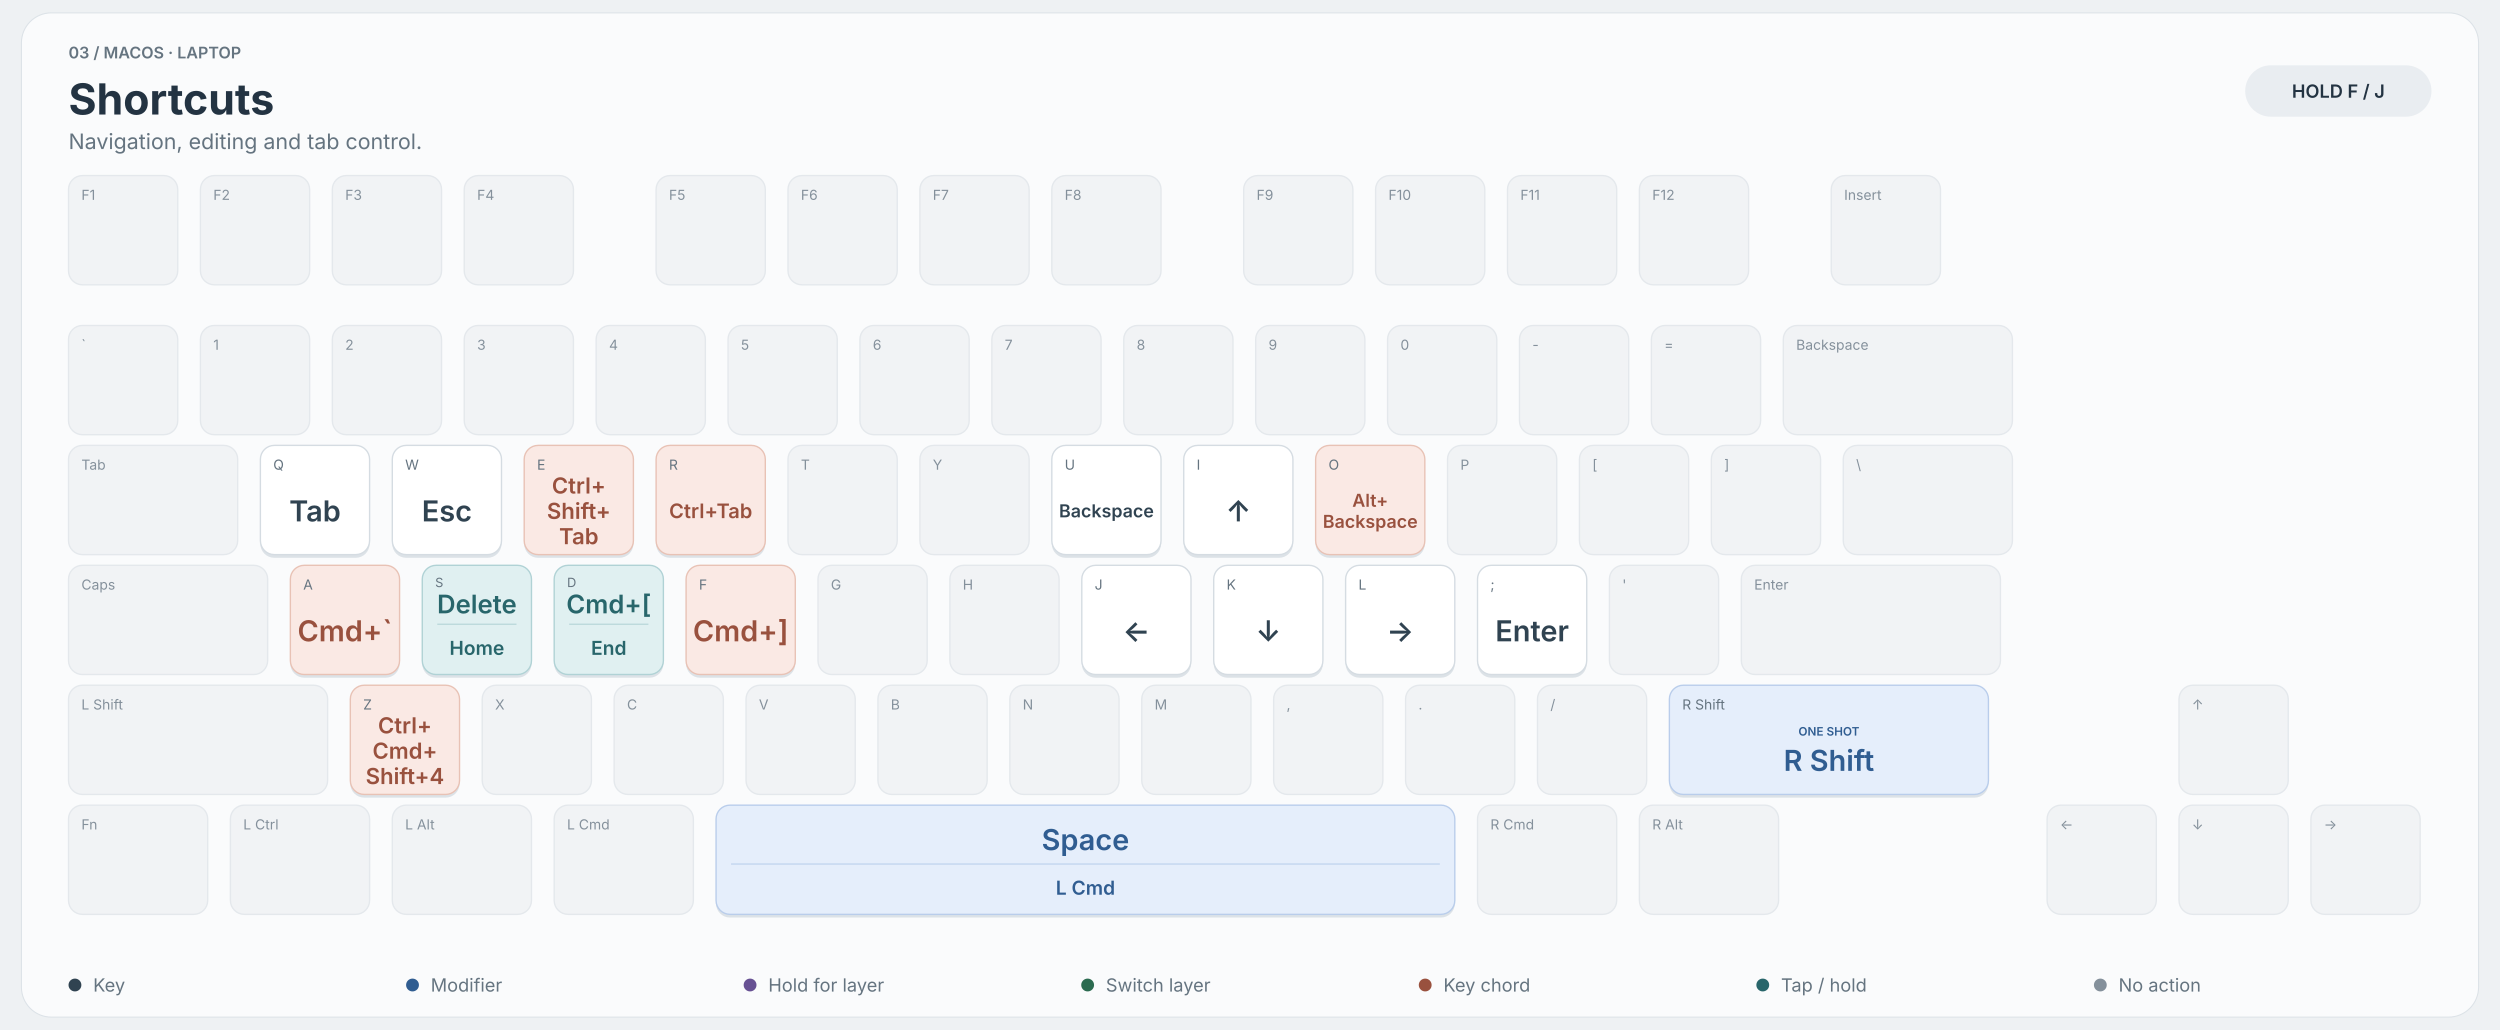
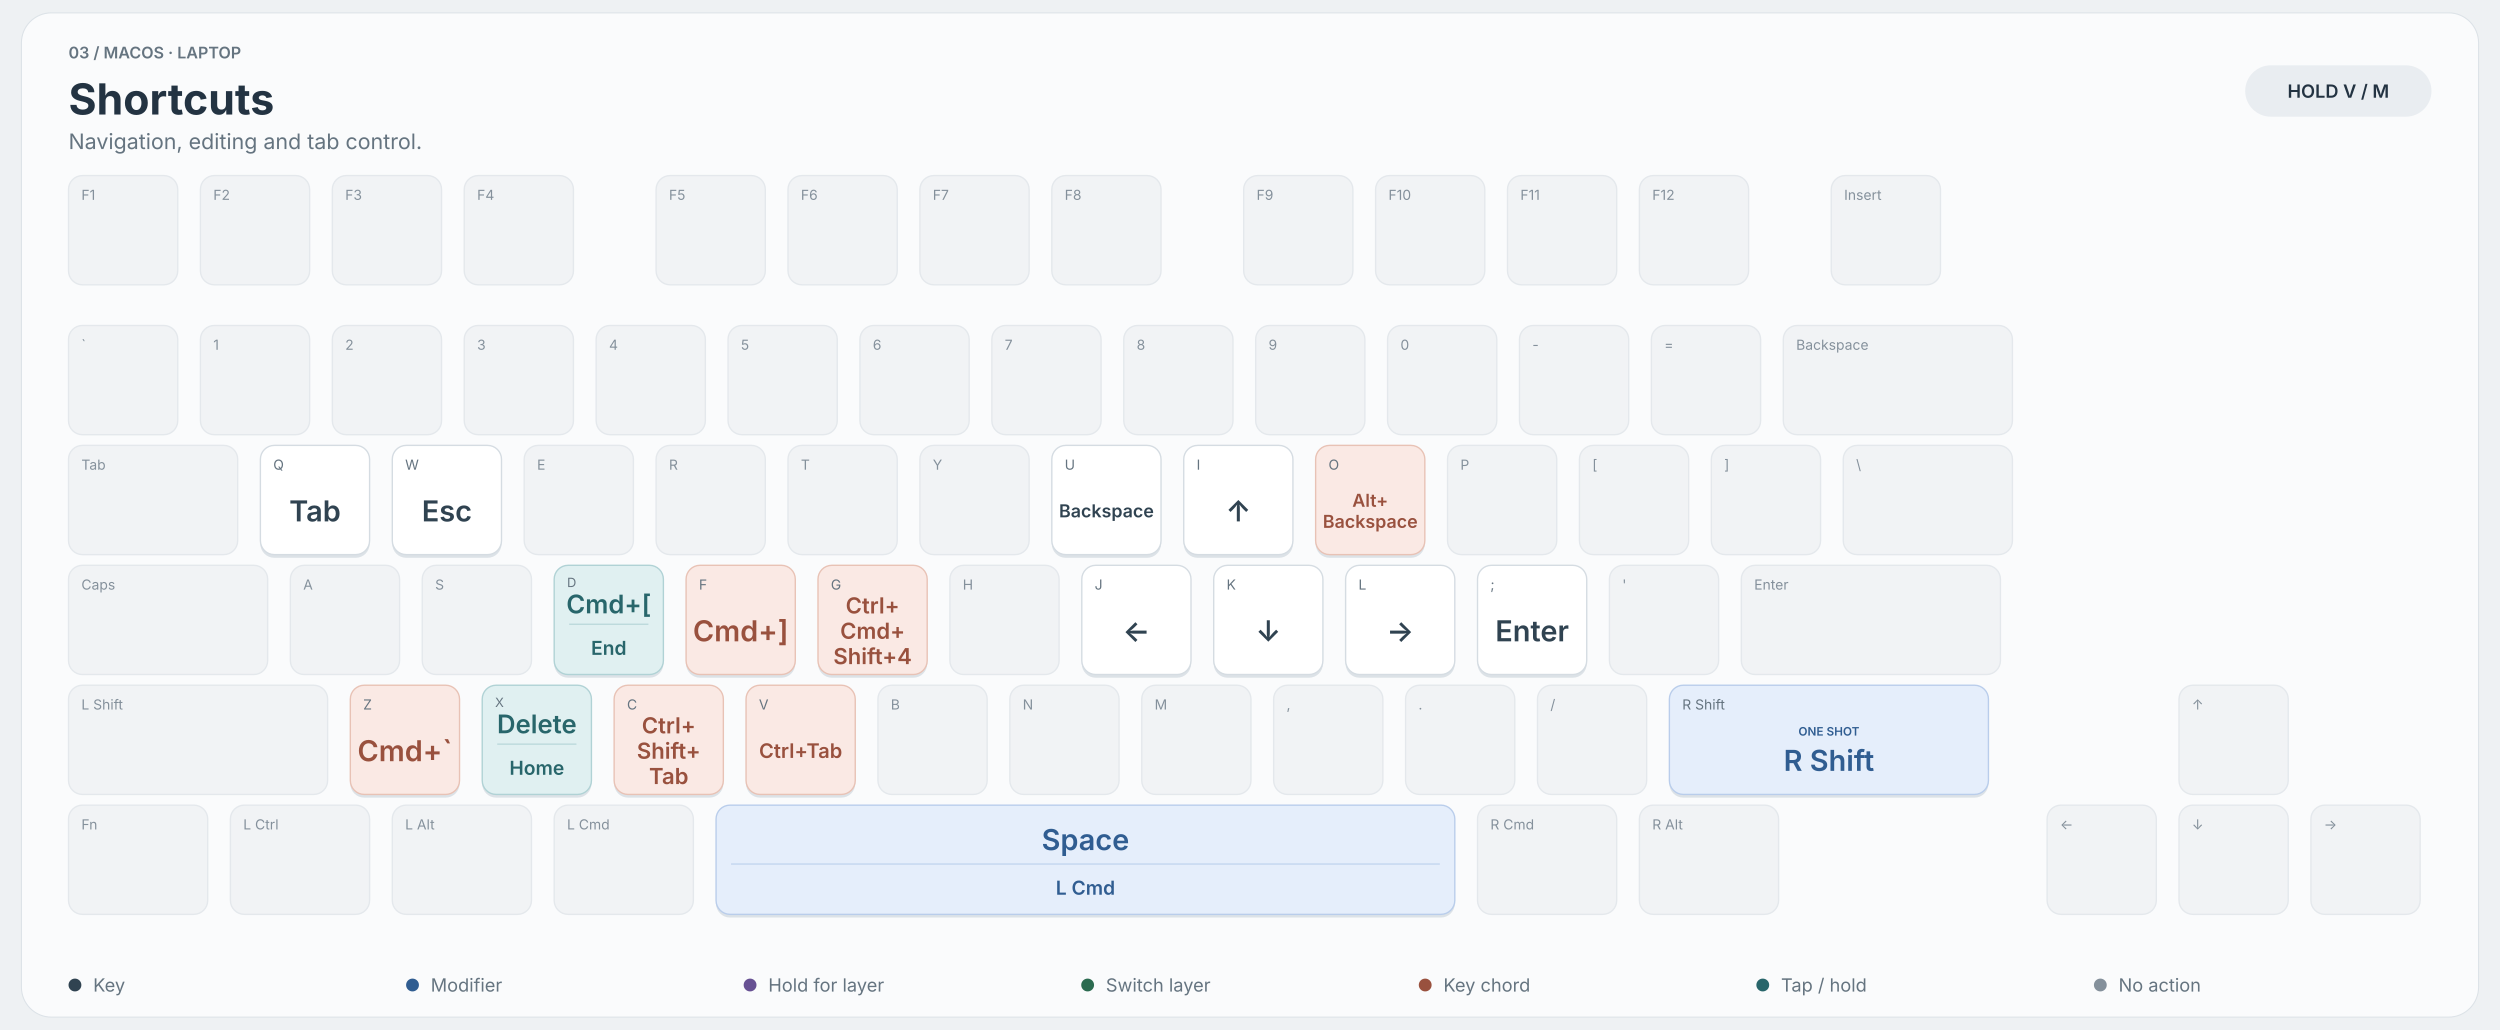
<svg xmlns="http://www.w3.org/2000/svg" width="2335" height="962" viewBox="0 0 2335 962" role="img">
  <defs>
    <style>text { font-family: 'Segoe UI', 'Inter', 'Helvetica Neue', Arial, sans-serif; }</style>
  </defs>
  <rect width="2335" height="962" fill="#eef1f3" />
  <rect x="20" y="12" width="2295" height="938" rx="28" fill="#fafbfc" stroke="#dce2e7" />
  <text x="64" y="49" font-size="15" fill="#657480" font-weight="600" text-anchor="start" dominant-baseline="middle">03  /  MACOS · LAPTOP</text>
  <text x="64" y="92" font-size="40" fill="#233342" font-weight="700" text-anchor="start" dominant-baseline="middle">Shortcuts</text>
  <text x="64" y="132" font-size="20" fill="#657480" font-weight="400" text-anchor="start" dominant-baseline="middle">Navigation, editing and tab control.</text>
  <rect x="2097" y="61" width="174" height="48" rx="24" fill="#e9edf1" />
-   <text x="2184" y="85" font-size="17" fill="#233342" font-weight="600" text-anchor="middle" dominant-baseline="middle">HOLD  F  /  J</text>
+   <text x="2184" y="85" font-size="17" fill="#233342" font-weight="600" text-anchor="middle" dominant-baseline="middle">HOLD  V  /  M</text>
  <g data-source="f1">
    <rect x="64" y="164" width="102" height="102" rx="13" fill="#f1f3f5" stroke="#e4e8ec" stroke-width="1.3" />
    <text x="76" y="182" font-size="13" fill="#84909b" font-weight="400" text-anchor="start" dominant-baseline="middle">F1</text>
  </g>
  <g data-source="f2">
    <rect x="187.2" y="164" width="102" height="102" rx="13" fill="#f1f3f5" stroke="#e4e8ec" stroke-width="1.3" />
    <text x="199.2" y="182" font-size="13" fill="#84909b" font-weight="400" text-anchor="start" dominant-baseline="middle">F2</text>
  </g>
  <g data-source="f3">
    <rect x="310.4" y="164" width="102" height="102" rx="13" fill="#f1f3f5" stroke="#e4e8ec" stroke-width="1.3" />
    <text x="322.4" y="182" font-size="13" fill="#84909b" font-weight="400" text-anchor="start" dominant-baseline="middle">F3</text>
  </g>
  <g data-source="f4">
    <rect x="433.6" y="164" width="102" height="102" rx="13" fill="#f1f3f5" stroke="#e4e8ec" stroke-width="1.3" />
    <text x="445.6" y="182" font-size="13" fill="#84909b" font-weight="400" text-anchor="start" dominant-baseline="middle">F4</text>
  </g>
  <g data-source="f5">
    <rect x="612.8" y="164" width="102" height="102" rx="13" fill="#f1f3f5" stroke="#e4e8ec" stroke-width="1.3" />
    <text x="624.8" y="182" font-size="13" fill="#84909b" font-weight="400" text-anchor="start" dominant-baseline="middle">F5</text>
  </g>
  <g data-source="f6">
    <rect x="736" y="164" width="102" height="102" rx="13" fill="#f1f3f5" stroke="#e4e8ec" stroke-width="1.3" />
    <text x="748" y="182" font-size="13" fill="#84909b" font-weight="400" text-anchor="start" dominant-baseline="middle">F6</text>
  </g>
  <g data-source="f7">
    <rect x="859.2" y="164" width="102" height="102" rx="13" fill="#f1f3f5" stroke="#e4e8ec" stroke-width="1.3" />
    <text x="871.2" y="182" font-size="13" fill="#84909b" font-weight="400" text-anchor="start" dominant-baseline="middle">F7</text>
  </g>
  <g data-source="f8">
    <rect x="982.4" y="164" width="102" height="102" rx="13" fill="#f1f3f5" stroke="#e4e8ec" stroke-width="1.3" />
    <text x="994.4" y="182" font-size="13" fill="#84909b" font-weight="400" text-anchor="start" dominant-baseline="middle">F8</text>
  </g>
  <g data-source="f9">
    <rect x="1161.6" y="164" width="102" height="102" rx="13" fill="#f1f3f5" stroke="#e4e8ec" stroke-width="1.3" />
    <text x="1173.6" y="182" font-size="13" fill="#84909b" font-weight="400" text-anchor="start" dominant-baseline="middle">F9</text>
  </g>
  <g data-source="f10">
    <rect x="1284.8" y="164" width="102" height="102" rx="13" fill="#f1f3f5" stroke="#e4e8ec" stroke-width="1.3" />
    <text x="1296.8" y="182" font-size="13" fill="#84909b" font-weight="400" text-anchor="start" dominant-baseline="middle">F10</text>
  </g>
  <g data-source="f11">
    <rect x="1408" y="164" width="102" height="102" rx="13" fill="#f1f3f5" stroke="#e4e8ec" stroke-width="1.3" />
    <text x="1420" y="182" font-size="13" fill="#84909b" font-weight="400" text-anchor="start" dominant-baseline="middle">F11</text>
  </g>
  <g data-source="f12">
    <rect x="1531.2" y="164" width="102" height="102" rx="13" fill="#f1f3f5" stroke="#e4e8ec" stroke-width="1.3" />
    <text x="1543.2" y="182" font-size="13" fill="#84909b" font-weight="400" text-anchor="start" dominant-baseline="middle">F12</text>
  </g>
  <g data-source="ins">
    <rect x="1710.4" y="164" width="102" height="102" rx="13" fill="#f1f3f5" stroke="#e4e8ec" stroke-width="1.3" />
    <text x="1722.4" y="182" font-size="13" fill="#84909b" font-weight="400" text-anchor="start" dominant-baseline="middle">Insert</text>
  </g>
  <g data-source="tab">
    <rect x="64" y="416" width="158" height="102" rx="13" fill="#f1f3f5" stroke="#e4e8ec" stroke-width="1.3" />
    <text x="76" y="434" font-size="13" fill="#84909b" font-weight="400" text-anchor="start" dominant-baseline="middle">Tab</text>
  </g>
  <g data-source="q">
    <rect x="243.2" y="419" width="102" height="102" rx="13" fill="#dce2e7" />
    <rect x="243.2" y="416" width="102" height="102" rx="13" fill="#ffffff" stroke="#d5dce2" stroke-width="1.3" />
    <text x="255.2" y="434" font-size="13" fill="#657480" font-weight="400" text-anchor="start" dominant-baseline="middle">Q</text>
    <text x="294.2" y="477" font-size="27" fill="#304351" font-weight="600" text-anchor="middle" dominant-baseline="middle">Tab</text>
  </g>
  <g data-source="w">
    <rect x="366.4" y="419" width="102" height="102" rx="13" fill="#dce2e7" />
    <rect x="366.4" y="416" width="102" height="102" rx="13" fill="#ffffff" stroke="#d5dce2" stroke-width="1.3" />
    <text x="378.4" y="434" font-size="13" fill="#657480" font-weight="400" text-anchor="start" dominant-baseline="middle">W</text>
    <text x="417.4" y="477" font-size="27" fill="#304351" font-weight="600" text-anchor="middle" dominant-baseline="middle">Esc</text>
  </g>
  <g data-source="e">
-     <rect x="489.6" y="419" width="102" height="102" rx="13" fill="#dce2e7" />
-     <rect x="489.6" y="416" width="102" height="102" rx="13" fill="#fae9e4" stroke="#e8c2b5" stroke-width="1.3" />
-     <text x="501.6" y="434" font-size="13" fill="#657480" font-weight="400" text-anchor="start" dominant-baseline="middle">E</text>
-     <text x="540.6" y="453.333" font-size="20.667" fill="#99513e" font-weight="600" text-anchor="middle" dominant-baseline="middle">Ctrl+</text>
-     <text x="540.6" y="477" font-size="20.667" fill="#99513e" font-weight="600" text-anchor="middle" dominant-baseline="middle">Shift+</text>
-     <text x="540.6" y="500.667" font-size="20.667" fill="#99513e" font-weight="600" text-anchor="middle" dominant-baseline="middle">Tab</text>
+     <rect x="489.6" y="416" width="102" height="102" rx="13" fill="#f1f3f5" stroke="#e4e8ec" stroke-width="1.3" />
+     <text x="501.6" y="434" font-size="13" fill="#84909b" font-weight="400" text-anchor="start" dominant-baseline="middle">E</text>
  </g>
  <g data-source="r">
-     <rect x="612.8" y="419" width="102" height="102" rx="13" fill="#dce2e7" />
-     <rect x="612.8" y="416" width="102" height="102" rx="13" fill="#fae9e4" stroke="#e8c2b5" stroke-width="1.3" />
-     <text x="624.8" y="434" font-size="13" fill="#657480" font-weight="400" text-anchor="start" dominant-baseline="middle">R</text>
-     <text x="663.8" y="477" font-size="18.75" fill="#99513e" font-weight="600" text-anchor="middle" dominant-baseline="middle">Ctrl+Tab</text>
+     <rect x="612.8" y="416" width="102" height="102" rx="13" fill="#f1f3f5" stroke="#e4e8ec" stroke-width="1.3" />
+     <text x="624.8" y="434" font-size="13" fill="#84909b" font-weight="400" text-anchor="start" dominant-baseline="middle">R</text>
  </g>
  <g data-source="t">
    <rect x="736" y="416" width="102" height="102" rx="13" fill="#f1f3f5" stroke="#e4e8ec" stroke-width="1.3" />
    <text x="748" y="434" font-size="13" fill="#84909b" font-weight="400" text-anchor="start" dominant-baseline="middle">T</text>
  </g>
  <g data-source="y">
    <rect x="859.2" y="416" width="102" height="102" rx="13" fill="#f1f3f5" stroke="#e4e8ec" stroke-width="1.3" />
    <text x="871.2" y="434" font-size="13" fill="#84909b" font-weight="400" text-anchor="start" dominant-baseline="middle">Y</text>
  </g>
  <g data-source="u">
    <rect x="982.4" y="419" width="102" height="102" rx="13" fill="#dce2e7" />
    <rect x="982.4" y="416" width="102" height="102" rx="13" fill="#ffffff" stroke="#d5dce2" stroke-width="1.3" />
    <text x="994.4" y="434" font-size="13" fill="#657480" font-weight="400" text-anchor="start" dominant-baseline="middle">U</text>
    <text x="1033.4" y="477" font-size="16.667" fill="#304351" font-weight="600" text-anchor="middle" dominant-baseline="middle">Backspace</text>
  </g>
  <g data-source="i">
    <rect x="1105.6" y="419" width="102" height="102" rx="13" fill="#dce2e7" />
    <rect x="1105.6" y="416" width="102" height="102" rx="13" fill="#ffffff" stroke="#d5dce2" stroke-width="1.3" />
    <text x="1117.6" y="434" font-size="13" fill="#657480" font-weight="400" text-anchor="start" dominant-baseline="middle">I</text>
    <text x="1156.6" y="477" font-size="27" fill="#304351" font-weight="600" text-anchor="middle" dominant-baseline="middle">↑</text>
  </g>
  <g data-source="o">
    <rect x="1228.8" y="419" width="102" height="102" rx="13" fill="#dce2e7" />
    <rect x="1228.8" y="416" width="102" height="102" rx="13" fill="#fae9e4" stroke="#e8c2b5" stroke-width="1.3" />
    <text x="1240.8" y="434" font-size="13" fill="#657480" font-weight="400" text-anchor="start" dominant-baseline="middle">O</text>
    <text x="1279.8" y="467.167" font-size="16.667" fill="#99513e" font-weight="600" text-anchor="middle" dominant-baseline="middle">Alt+</text>
    <text x="1279.8" y="486.833" font-size="16.667" fill="#99513e" font-weight="600" text-anchor="middle" dominant-baseline="middle">Backspace</text>
  </g>
  <g data-source="p">
    <rect x="1352" y="416" width="102" height="102" rx="13" fill="#f1f3f5" stroke="#e4e8ec" stroke-width="1.3" />
    <text x="1364" y="434" font-size="13" fill="#84909b" font-weight="400" text-anchor="start" dominant-baseline="middle">P</text>
  </g>
  <g data-source="lbrc">
    <rect x="1475.2" y="416" width="102" height="102" rx="13" fill="#f1f3f5" stroke="#e4e8ec" stroke-width="1.3" />
    <text x="1487.2" y="434" font-size="13" fill="#84909b" font-weight="400" text-anchor="start" dominant-baseline="middle">[</text>
  </g>
  <g data-source="rbrc">
    <rect x="1598.4" y="416" width="102" height="102" rx="13" fill="#f1f3f5" stroke="#e4e8ec" stroke-width="1.3" />
    <text x="1610.4" y="434" font-size="13" fill="#84909b" font-weight="400" text-anchor="start" dominant-baseline="middle">]</text>
  </g>
  <g data-source="bksl">
    <rect x="1721.6" y="416" width="158" height="102" rx="13" fill="#f1f3f5" stroke="#e4e8ec" stroke-width="1.3" />
    <text x="1733.6" y="434" font-size="13" fill="#84909b" font-weight="400" text-anchor="start" dominant-baseline="middle">\</text>
  </g>
  <g data-source="grv">
    <rect x="64" y="304" width="102" height="102" rx="13" fill="#f1f3f5" stroke="#e4e8ec" stroke-width="1.3" />
    <text x="76" y="322" font-size="13" fill="#84909b" font-weight="400" text-anchor="start" dominant-baseline="middle">`</text>
  </g>
  <g data-source="1">
    <rect x="187.2" y="304" width="102" height="102" rx="13" fill="#f1f3f5" stroke="#e4e8ec" stroke-width="1.3" />
    <text x="199.2" y="322" font-size="13" fill="#84909b" font-weight="400" text-anchor="start" dominant-baseline="middle">1</text>
  </g>
  <g data-source="2">
    <rect x="310.4" y="304" width="102" height="102" rx="13" fill="#f1f3f5" stroke="#e4e8ec" stroke-width="1.3" />
    <text x="322.4" y="322" font-size="13" fill="#84909b" font-weight="400" text-anchor="start" dominant-baseline="middle">2</text>
  </g>
  <g data-source="3">
    <rect x="433.6" y="304" width="102" height="102" rx="13" fill="#f1f3f5" stroke="#e4e8ec" stroke-width="1.3" />
    <text x="445.6" y="322" font-size="13" fill="#84909b" font-weight="400" text-anchor="start" dominant-baseline="middle">3</text>
  </g>
  <g data-source="4">
    <rect x="556.8" y="304" width="102" height="102" rx="13" fill="#f1f3f5" stroke="#e4e8ec" stroke-width="1.3" />
    <text x="568.8" y="322" font-size="13" fill="#84909b" font-weight="400" text-anchor="start" dominant-baseline="middle">4</text>
  </g>
  <g data-source="5">
    <rect x="680" y="304" width="102" height="102" rx="13" fill="#f1f3f5" stroke="#e4e8ec" stroke-width="1.3" />
    <text x="692" y="322" font-size="13" fill="#84909b" font-weight="400" text-anchor="start" dominant-baseline="middle">5</text>
  </g>
  <g data-source="6">
    <rect x="803.2" y="304" width="102" height="102" rx="13" fill="#f1f3f5" stroke="#e4e8ec" stroke-width="1.3" />
    <text x="815.2" y="322" font-size="13" fill="#84909b" font-weight="400" text-anchor="start" dominant-baseline="middle">6</text>
  </g>
  <g data-source="7">
    <rect x="926.4" y="304" width="102" height="102" rx="13" fill="#f1f3f5" stroke="#e4e8ec" stroke-width="1.3" />
    <text x="938.4" y="322" font-size="13" fill="#84909b" font-weight="400" text-anchor="start" dominant-baseline="middle">7</text>
  </g>
  <g data-source="8">
    <rect x="1049.6" y="304" width="102" height="102" rx="13" fill="#f1f3f5" stroke="#e4e8ec" stroke-width="1.3" />
    <text x="1061.6" y="322" font-size="13" fill="#84909b" font-weight="400" text-anchor="start" dominant-baseline="middle">8</text>
  </g>
  <g data-source="9">
    <rect x="1172.8" y="304" width="102" height="102" rx="13" fill="#f1f3f5" stroke="#e4e8ec" stroke-width="1.3" />
    <text x="1184.8" y="322" font-size="13" fill="#84909b" font-weight="400" text-anchor="start" dominant-baseline="middle">9</text>
  </g>
  <g data-source="0">
    <rect x="1296" y="304" width="102" height="102" rx="13" fill="#f1f3f5" stroke="#e4e8ec" stroke-width="1.3" />
    <text x="1308" y="322" font-size="13" fill="#84909b" font-weight="400" text-anchor="start" dominant-baseline="middle">0</text>
  </g>
  <g data-source="min">
    <rect x="1419.2" y="304" width="102" height="102" rx="13" fill="#f1f3f5" stroke="#e4e8ec" stroke-width="1.3" />
    <text x="1431.2" y="322" font-size="13" fill="#84909b" font-weight="400" text-anchor="start" dominant-baseline="middle">-</text>
  </g>
  <g data-source="=">
    <rect x="1542.4" y="304" width="102" height="102" rx="13" fill="#f1f3f5" stroke="#e4e8ec" stroke-width="1.3" />
    <text x="1554.4" y="322" font-size="13" fill="#84909b" font-weight="400" text-anchor="start" dominant-baseline="middle">=</text>
  </g>
  <g data-source="bspc">
    <rect x="1665.6" y="304" width="214" height="102" rx="13" fill="#f1f3f5" stroke="#e4e8ec" stroke-width="1.3" />
    <text x="1677.6" y="322" font-size="13" fill="#84909b" font-weight="400" text-anchor="start" dominant-baseline="middle">Backspace</text>
  </g>
  <g data-source="caps">
    <rect x="64" y="528" width="186" height="102" rx="13" fill="#f1f3f5" stroke="#e4e8ec" stroke-width="1.3" />
    <text x="76" y="546" font-size="13" fill="#84909b" font-weight="400" text-anchor="start" dominant-baseline="middle">Caps</text>
  </g>
  <g data-source="a">
-     <rect x="271.2" y="531" width="102" height="102" rx="13" fill="#dce2e7" />
-     <rect x="271.2" y="528" width="102" height="102" rx="13" fill="#fae9e4" stroke="#e8c2b5" stroke-width="1.3" />
-     <text x="283.2" y="546" font-size="13" fill="#657480" font-weight="400" text-anchor="start" dominant-baseline="middle">A</text>
-     <text x="322.2" y="589" font-size="27" fill="#99513e" font-weight="600" text-anchor="middle" dominant-baseline="middle">Cmd+`</text>
+     <rect x="271.2" y="528" width="102" height="102" rx="13" fill="#f1f3f5" stroke="#e4e8ec" stroke-width="1.3" />
+     <text x="283.2" y="546" font-size="13" fill="#84909b" font-weight="400" text-anchor="start" dominant-baseline="middle">A</text>
  </g>
  <g data-source="s">
-     <rect x="394.4" y="531" width="102" height="102" rx="13" fill="#dce2e7" />
-     <rect x="394.4" y="528" width="102" height="102" rx="13" fill="#e0f0f1" stroke="#b0d2d5" stroke-width="1.3" />
-     <text x="406.4" y="544" font-size="12" fill="#657480" font-weight="400" text-anchor="start" dominant-baseline="middle">S</text>
-     <text x="445.4" y="564" font-size="24" fill="#28666b" font-weight="600" text-anchor="middle" dominant-baseline="middle">Delete</text>
-     <line x1="408.4" y1="583" x2="482.4" y2="583" stroke="#b0d2d5" />
-     <text x="445.4" y="605" font-size="18" fill="#28666b" font-weight="600" text-anchor="middle" dominant-baseline="middle">Home</text>
+     <rect x="394.4" y="528" width="102" height="102" rx="13" fill="#f1f3f5" stroke="#e4e8ec" stroke-width="1.3" />
+     <text x="406.4" y="546" font-size="13" fill="#84909b" font-weight="400" text-anchor="start" dominant-baseline="middle">S</text>
  </g>
  <g data-source="d">
    <rect x="517.6" y="531" width="102" height="102" rx="13" fill="#dce2e7" />
    <rect x="517.6" y="528" width="102" height="102" rx="13" fill="#e0f0f1" stroke="#b0d2d5" stroke-width="1.3" />
    <text x="529.6" y="544" font-size="12" fill="#657480" font-weight="400" text-anchor="start" dominant-baseline="middle">D</text>
    <text x="568.6" y="564" font-size="24" fill="#28666b" font-weight="600" text-anchor="middle" dominant-baseline="middle">Cmd+[</text>
    <line x1="531.6" y1="583" x2="605.6" y2="583" stroke="#b0d2d5" />
    <text x="568.6" y="605" font-size="18" fill="#28666b" font-weight="600" text-anchor="middle" dominant-baseline="middle">End</text>
  </g>
  <g data-source="f">
    <rect x="640.8" y="531" width="102" height="102" rx="13" fill="#dce2e7" />
    <rect x="640.8" y="528" width="102" height="102" rx="13" fill="#fae9e4" stroke="#e8c2b5" stroke-width="1.3" />
    <text x="652.8" y="546" font-size="13" fill="#657480" font-weight="400" text-anchor="start" dominant-baseline="middle">F</text>
    <text x="691.8" y="589" font-size="27" fill="#99513e" font-weight="600" text-anchor="middle" dominant-baseline="middle">Cmd+]</text>
  </g>
  <g data-source="g">
-     <rect x="764" y="528" width="102" height="102" rx="13" fill="#f1f3f5" stroke="#e4e8ec" stroke-width="1.3" />
-     <text x="776" y="546" font-size="13" fill="#84909b" font-weight="400" text-anchor="start" dominant-baseline="middle">G</text>
+     <rect x="764" y="531" width="102" height="102" rx="13" fill="#dce2e7" />
+     <rect x="764" y="528" width="102" height="102" rx="13" fill="#fae9e4" stroke="#e8c2b5" stroke-width="1.3" />
+     <text x="776" y="546" font-size="13" fill="#657480" font-weight="400" text-anchor="start" dominant-baseline="middle">G</text>
+     <text x="815" y="565.333" font-size="20.667" fill="#99513e" font-weight="600" text-anchor="middle" dominant-baseline="middle">Ctrl+</text>
+     <text x="815" y="589" font-size="20.667" fill="#99513e" font-weight="600" text-anchor="middle" dominant-baseline="middle">Cmd+</text>
+     <text x="815" y="612.667" font-size="20.667" fill="#99513e" font-weight="600" text-anchor="middle" dominant-baseline="middle">Shift+4</text>
  </g>
  <g data-source="h">
    <rect x="887.2" y="528" width="102" height="102" rx="13" fill="#f1f3f5" stroke="#e4e8ec" stroke-width="1.3" />
    <text x="899.2" y="546" font-size="13" fill="#84909b" font-weight="400" text-anchor="start" dominant-baseline="middle">H</text>
  </g>
  <g data-source="j">
    <rect x="1010.4" y="531" width="102" height="102" rx="13" fill="#dce2e7" />
    <rect x="1010.4" y="528" width="102" height="102" rx="13" fill="#ffffff" stroke="#d5dce2" stroke-width="1.3" />
    <text x="1022.4" y="546" font-size="13" fill="#657480" font-weight="400" text-anchor="start" dominant-baseline="middle">J</text>
    <text x="1061.4" y="589" font-size="27" fill="#304351" font-weight="600" text-anchor="middle" dominant-baseline="middle">←</text>
  </g>
  <g data-source="k">
    <rect x="1133.6" y="531" width="102" height="102" rx="13" fill="#dce2e7" />
    <rect x="1133.6" y="528" width="102" height="102" rx="13" fill="#ffffff" stroke="#d5dce2" stroke-width="1.3" />
    <text x="1145.6" y="546" font-size="13" fill="#657480" font-weight="400" text-anchor="start" dominant-baseline="middle">K</text>
    <text x="1184.6" y="589" font-size="27" fill="#304351" font-weight="600" text-anchor="middle" dominant-baseline="middle">↓</text>
  </g>
  <g data-source="l">
    <rect x="1256.8" y="531" width="102" height="102" rx="13" fill="#dce2e7" />
    <rect x="1256.8" y="528" width="102" height="102" rx="13" fill="#ffffff" stroke="#d5dce2" stroke-width="1.3" />
    <text x="1268.8" y="546" font-size="13" fill="#657480" font-weight="400" text-anchor="start" dominant-baseline="middle">L</text>
    <text x="1307.8" y="589" font-size="27" fill="#304351" font-weight="600" text-anchor="middle" dominant-baseline="middle">→</text>
  </g>
  <g data-source="scln">
    <rect x="1380" y="531" width="102" height="102" rx="13" fill="#dce2e7" />
    <rect x="1380" y="528" width="102" height="102" rx="13" fill="#ffffff" stroke="#d5dce2" stroke-width="1.3" />
    <text x="1392" y="546" font-size="13" fill="#657480" font-weight="400" text-anchor="start" dominant-baseline="middle">;</text>
    <text x="1431" y="589" font-size="27" fill="#304351" font-weight="600" text-anchor="middle" dominant-baseline="middle">Enter</text>
  </g>
  <g data-source="apos">
    <rect x="1503.2" y="528" width="102" height="102" rx="13" fill="#f1f3f5" stroke="#e4e8ec" stroke-width="1.3" />
    <text x="1515.2" y="546" font-size="13" fill="#84909b" font-weight="400" text-anchor="start" dominant-baseline="middle">'</text>
  </g>
  <g data-source="ret">
    <rect x="1626.4" y="528" width="242" height="102" rx="13" fill="#f1f3f5" stroke="#e4e8ec" stroke-width="1.3" />
    <text x="1638.4" y="546" font-size="13" fill="#84909b" font-weight="400" text-anchor="start" dominant-baseline="middle">Enter</text>
  </g>
  <g data-source="lsft">
    <rect x="64" y="640" width="242" height="102" rx="13" fill="#f1f3f5" stroke="#e4e8ec" stroke-width="1.3" />
    <text x="76" y="658" font-size="13" fill="#84909b" font-weight="400" text-anchor="start" dominant-baseline="middle">L Shift</text>
  </g>
  <g data-source="z">
    <rect x="327.2" y="643" width="102" height="102" rx="13" fill="#dce2e7" />
    <rect x="327.2" y="640" width="102" height="102" rx="13" fill="#fae9e4" stroke="#e8c2b5" stroke-width="1.3" />
    <text x="339.2" y="658" font-size="13" fill="#657480" font-weight="400" text-anchor="start" dominant-baseline="middle">Z</text>
-     <text x="378.2" y="677.333" font-size="20.667" fill="#99513e" font-weight="600" text-anchor="middle" dominant-baseline="middle">Ctrl+</text>
-     <text x="378.2" y="701" font-size="20.667" fill="#99513e" font-weight="600" text-anchor="middle" dominant-baseline="middle">Cmd+</text>
-     <text x="378.2" y="724.667" font-size="20.667" fill="#99513e" font-weight="600" text-anchor="middle" dominant-baseline="middle">Shift+4</text>
+     <text x="378.2" y="701" font-size="27" fill="#99513e" font-weight="600" text-anchor="middle" dominant-baseline="middle">Cmd+`</text>
  </g>
  <g data-source="x">
-     <rect x="450.4" y="640" width="102" height="102" rx="13" fill="#f1f3f5" stroke="#e4e8ec" stroke-width="1.3" />
-     <text x="462.4" y="658" font-size="13" fill="#84909b" font-weight="400" text-anchor="start" dominant-baseline="middle">X</text>
+     <rect x="450.4" y="643" width="102" height="102" rx="13" fill="#dce2e7" />
+     <rect x="450.4" y="640" width="102" height="102" rx="13" fill="#e0f0f1" stroke="#b0d2d5" stroke-width="1.3" />
+     <text x="462.4" y="656" font-size="12" fill="#657480" font-weight="400" text-anchor="start" dominant-baseline="middle">X</text>
+     <text x="501.4" y="676" font-size="24" fill="#28666b" font-weight="600" text-anchor="middle" dominant-baseline="middle">Delete</text>
+     <line x1="464.4" y1="695" x2="538.4" y2="695" stroke="#b0d2d5" />
+     <text x="501.4" y="717" font-size="18" fill="#28666b" font-weight="600" text-anchor="middle" dominant-baseline="middle">Home</text>
  </g>
  <g data-source="c">
-     <rect x="573.6" y="640" width="102" height="102" rx="13" fill="#f1f3f5" stroke="#e4e8ec" stroke-width="1.3" />
-     <text x="585.6" y="658" font-size="13" fill="#84909b" font-weight="400" text-anchor="start" dominant-baseline="middle">C</text>
+     <rect x="573.6" y="643" width="102" height="102" rx="13" fill="#dce2e7" />
+     <rect x="573.6" y="640" width="102" height="102" rx="13" fill="#fae9e4" stroke="#e8c2b5" stroke-width="1.3" />
+     <text x="585.6" y="658" font-size="13" fill="#657480" font-weight="400" text-anchor="start" dominant-baseline="middle">C</text>
+     <text x="624.6" y="677.333" font-size="20.667" fill="#99513e" font-weight="600" text-anchor="middle" dominant-baseline="middle">Ctrl+</text>
+     <text x="624.6" y="701" font-size="20.667" fill="#99513e" font-weight="600" text-anchor="middle" dominant-baseline="middle">Shift+</text>
+     <text x="624.6" y="724.667" font-size="20.667" fill="#99513e" font-weight="600" text-anchor="middle" dominant-baseline="middle">Tab</text>
  </g>
  <g data-source="v">
-     <rect x="696.8" y="640" width="102" height="102" rx="13" fill="#f1f3f5" stroke="#e4e8ec" stroke-width="1.3" />
-     <text x="708.8" y="658" font-size="13" fill="#84909b" font-weight="400" text-anchor="start" dominant-baseline="middle">V</text>
+     <rect x="696.8" y="643" width="102" height="102" rx="13" fill="#dce2e7" />
+     <rect x="696.8" y="640" width="102" height="102" rx="13" fill="#fae9e4" stroke="#e8c2b5" stroke-width="1.3" />
+     <text x="708.8" y="658" font-size="13" fill="#657480" font-weight="400" text-anchor="start" dominant-baseline="middle">V</text>
+     <text x="747.8" y="701" font-size="18.75" fill="#99513e" font-weight="600" text-anchor="middle" dominant-baseline="middle">Ctrl+Tab</text>
  </g>
  <g data-source="b">
    <rect x="820" y="640" width="102" height="102" rx="13" fill="#f1f3f5" stroke="#e4e8ec" stroke-width="1.3" />
    <text x="832" y="658" font-size="13" fill="#84909b" font-weight="400" text-anchor="start" dominant-baseline="middle">B</text>
  </g>
  <g data-source="n">
    <rect x="943.2" y="640" width="102" height="102" rx="13" fill="#f1f3f5" stroke="#e4e8ec" stroke-width="1.3" />
    <text x="955.2" y="658" font-size="13" fill="#84909b" font-weight="400" text-anchor="start" dominant-baseline="middle">N</text>
  </g>
  <g data-source="m">
    <rect x="1066.4" y="640" width="102" height="102" rx="13" fill="#f1f3f5" stroke="#e4e8ec" stroke-width="1.3" />
    <text x="1078.4" y="658" font-size="13" fill="#84909b" font-weight="400" text-anchor="start" dominant-baseline="middle">M</text>
  </g>
  <g data-source="comm">
    <rect x="1189.6" y="640" width="102" height="102" rx="13" fill="#f1f3f5" stroke="#e4e8ec" stroke-width="1.3" />
    <text x="1201.6" y="658" font-size="13" fill="#84909b" font-weight="400" text-anchor="start" dominant-baseline="middle">,</text>
  </g>
  <g data-source=".">
    <rect x="1312.8" y="640" width="102" height="102" rx="13" fill="#f1f3f5" stroke="#e4e8ec" stroke-width="1.3" />
    <text x="1324.8" y="658" font-size="13" fill="#84909b" font-weight="400" text-anchor="start" dominant-baseline="middle">.</text>
  </g>
  <g data-source="/">
    <rect x="1436" y="640" width="102" height="102" rx="13" fill="#f1f3f5" stroke="#e4e8ec" stroke-width="1.3" />
    <text x="1448" y="658" font-size="13" fill="#84909b" font-weight="400" text-anchor="start" dominant-baseline="middle">/</text>
  </g>
  <g data-source="rsft">
    <rect x="1559.2" y="643" width="298" height="102" rx="13" fill="#dce2e7" />
    <rect x="1559.2" y="640" width="298" height="102" rx="13" fill="#e5eefb" stroke="#b9cdeb" stroke-width="1.3" />
    <text x="1571.2" y="658" font-size="13" fill="#657480" font-weight="400" text-anchor="start" dominant-baseline="middle">R Shift</text>
    <text x="1708.2" y="683" font-size="11" fill="#305d91" font-weight="600" text-anchor="middle" dominant-baseline="middle">ONE SHOT</text>
    <text x="1708.2" y="710" font-size="27" fill="#305d91" font-weight="600" text-anchor="middle" dominant-baseline="middle">R Shift</text>
  </g>
  <g data-source="fn">
    <rect x="64" y="752" width="130" height="102" rx="13" fill="#f1f3f5" stroke="#e4e8ec" stroke-width="1.3" />
    <text x="76" y="770" font-size="13" fill="#84909b" font-weight="400" text-anchor="start" dominant-baseline="middle">Fn</text>
  </g>
  <g data-source="lctl">
    <rect x="215.2" y="752" width="130" height="102" rx="13" fill="#f1f3f5" stroke="#e4e8ec" stroke-width="1.3" />
    <text x="227.2" y="770" font-size="13" fill="#84909b" font-weight="400" text-anchor="start" dominant-baseline="middle">L Ctrl</text>
  </g>
  <g data-source="lalt">
    <rect x="366.4" y="752" width="130" height="102" rx="13" fill="#f1f3f5" stroke="#e4e8ec" stroke-width="1.3" />
    <text x="378.4" y="770" font-size="13" fill="#84909b" font-weight="400" text-anchor="start" dominant-baseline="middle">L Alt</text>
  </g>
  <g data-source="lmet">
    <rect x="517.6" y="752" width="130" height="102" rx="13" fill="#f1f3f5" stroke="#e4e8ec" stroke-width="1.3" />
    <text x="529.6" y="770" font-size="13" fill="#84909b" font-weight="400" text-anchor="start" dominant-baseline="middle">L Cmd</text>
  </g>
  <g data-source="spc">
    <rect x="668.8" y="755" width="690" height="102" rx="13" fill="#dce2e7" />
    <rect x="668.8" y="752" width="690" height="102" rx="13" fill="#e5eefb" stroke="#b9cdeb" stroke-width="1.3" />
    <text x="1013.8" y="784" font-size="27" fill="#305d91" font-weight="600" text-anchor="middle" dominant-baseline="middle">Space</text>
    <line x1="682.8" y1="807" x2="1344.8" y2="807" stroke="#b9cdeb" />
    <text x="1013.8" y="829" font-size="18" fill="#305d91" font-weight="600" text-anchor="middle" dominant-baseline="middle">L Cmd</text>
  </g>
  <g data-source="rmet">
    <rect x="1380" y="752" width="130" height="102" rx="13" fill="#f1f3f5" stroke="#e4e8ec" stroke-width="1.3" />
    <text x="1392" y="770" font-size="13" fill="#84909b" font-weight="400" text-anchor="start" dominant-baseline="middle">R Cmd</text>
  </g>
  <g data-source="ralt">
    <rect x="1531.2" y="752" width="130" height="102" rx="13" fill="#f1f3f5" stroke="#e4e8ec" stroke-width="1.3" />
    <text x="1543.2" y="770" font-size="13" fill="#84909b" font-weight="400" text-anchor="start" dominant-baseline="middle">R Alt</text>
  </g>
  <g data-source="up">
    <rect x="2035.2" y="640" width="102" height="102" rx="13" fill="#f1f3f5" stroke="#e4e8ec" stroke-width="1.3" />
    <text x="2047.2" y="658" font-size="13" fill="#84909b" font-weight="400" text-anchor="start" dominant-baseline="middle">↑</text>
  </g>
  <g data-source="down">
    <rect x="2035.2" y="752" width="102" height="102" rx="13" fill="#f1f3f5" stroke="#e4e8ec" stroke-width="1.3" />
    <text x="2047.2" y="770" font-size="13" fill="#84909b" font-weight="400" text-anchor="start" dominant-baseline="middle">↓</text>
  </g>
  <g data-source="left">
    <rect x="1912" y="752" width="102" height="102" rx="13" fill="#f1f3f5" stroke="#e4e8ec" stroke-width="1.3" />
    <text x="1924" y="770" font-size="13" fill="#84909b" font-weight="400" text-anchor="start" dominant-baseline="middle">←</text>
  </g>
  <g data-source="right">
    <rect x="2158.4" y="752" width="102" height="102" rx="13" fill="#f1f3f5" stroke="#e4e8ec" stroke-width="1.3" />
    <text x="2170.4" y="770" font-size="13" fill="#84909b" font-weight="400" text-anchor="start" dominant-baseline="middle">→</text>
  </g>
  <circle cx="70" cy="920" r="6" fill="#304351" />
  <text x="87" y="920" font-size="17" fill="#657480" font-weight="400" text-anchor="start" dominant-baseline="middle">Key</text>
  <circle cx="385.286" cy="920" r="6" fill="#305d91" />
  <text x="402.286" y="920" font-size="17" fill="#657480" font-weight="400" text-anchor="start" dominant-baseline="middle">Modifier</text>
  <circle cx="700.571" cy="920" r="6" fill="#675193" />
  <text x="717.571" y="920" font-size="17" fill="#657480" font-weight="400" text-anchor="start" dominant-baseline="middle">Hold for layer</text>
  <circle cx="1015.857" cy="920" r="6" fill="#2b6b50" />
  <text x="1032.857" y="920" font-size="17" fill="#657480" font-weight="400" text-anchor="start" dominant-baseline="middle">Switch layer</text>
  <circle cx="1331.143" cy="920" r="6" fill="#99513e" />
  <text x="1348.143" y="920" font-size="17" fill="#657480" font-weight="400" text-anchor="start" dominant-baseline="middle">Key chord</text>
  <circle cx="1646.429" cy="920" r="6" fill="#28666b" />
  <text x="1663.429" y="920" font-size="17" fill="#657480" font-weight="400" text-anchor="start" dominant-baseline="middle">Tap / hold</text>
  <circle cx="1961.714" cy="920" r="6" fill="#84909b" />
  <text x="1978.714" y="920" font-size="17" fill="#657480" font-weight="400" text-anchor="start" dominant-baseline="middle">No action</text>
</svg>
